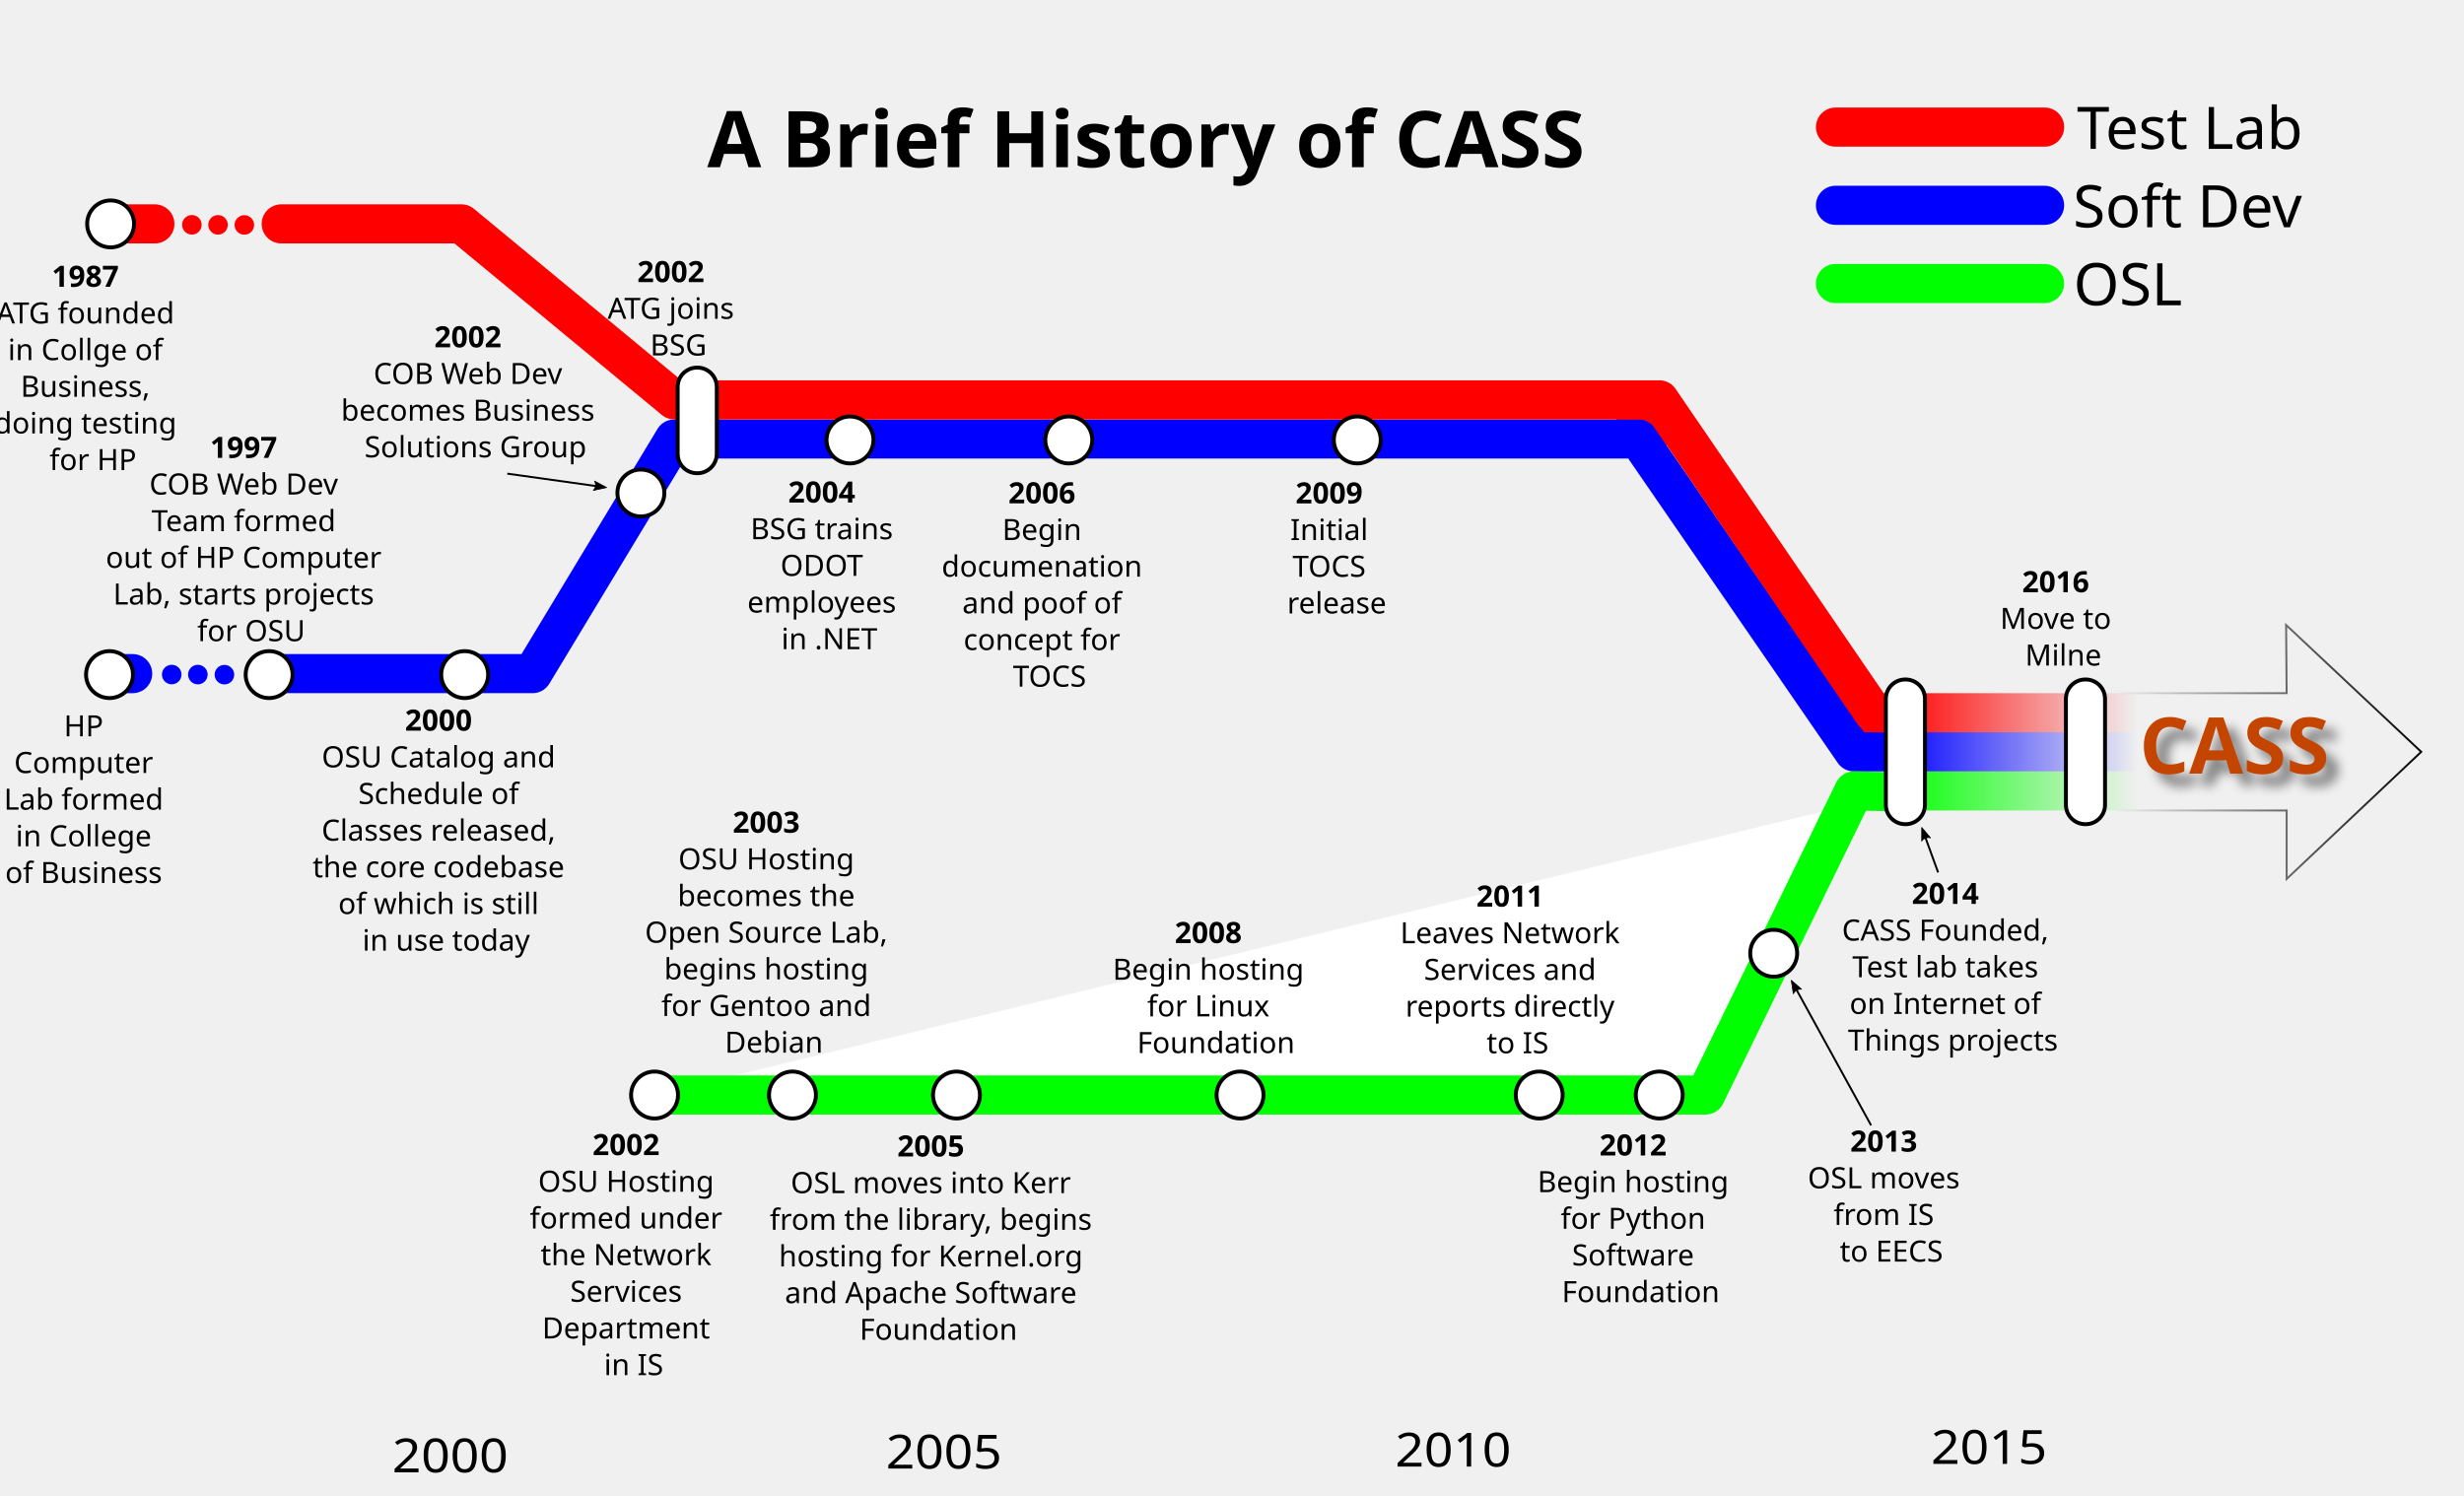
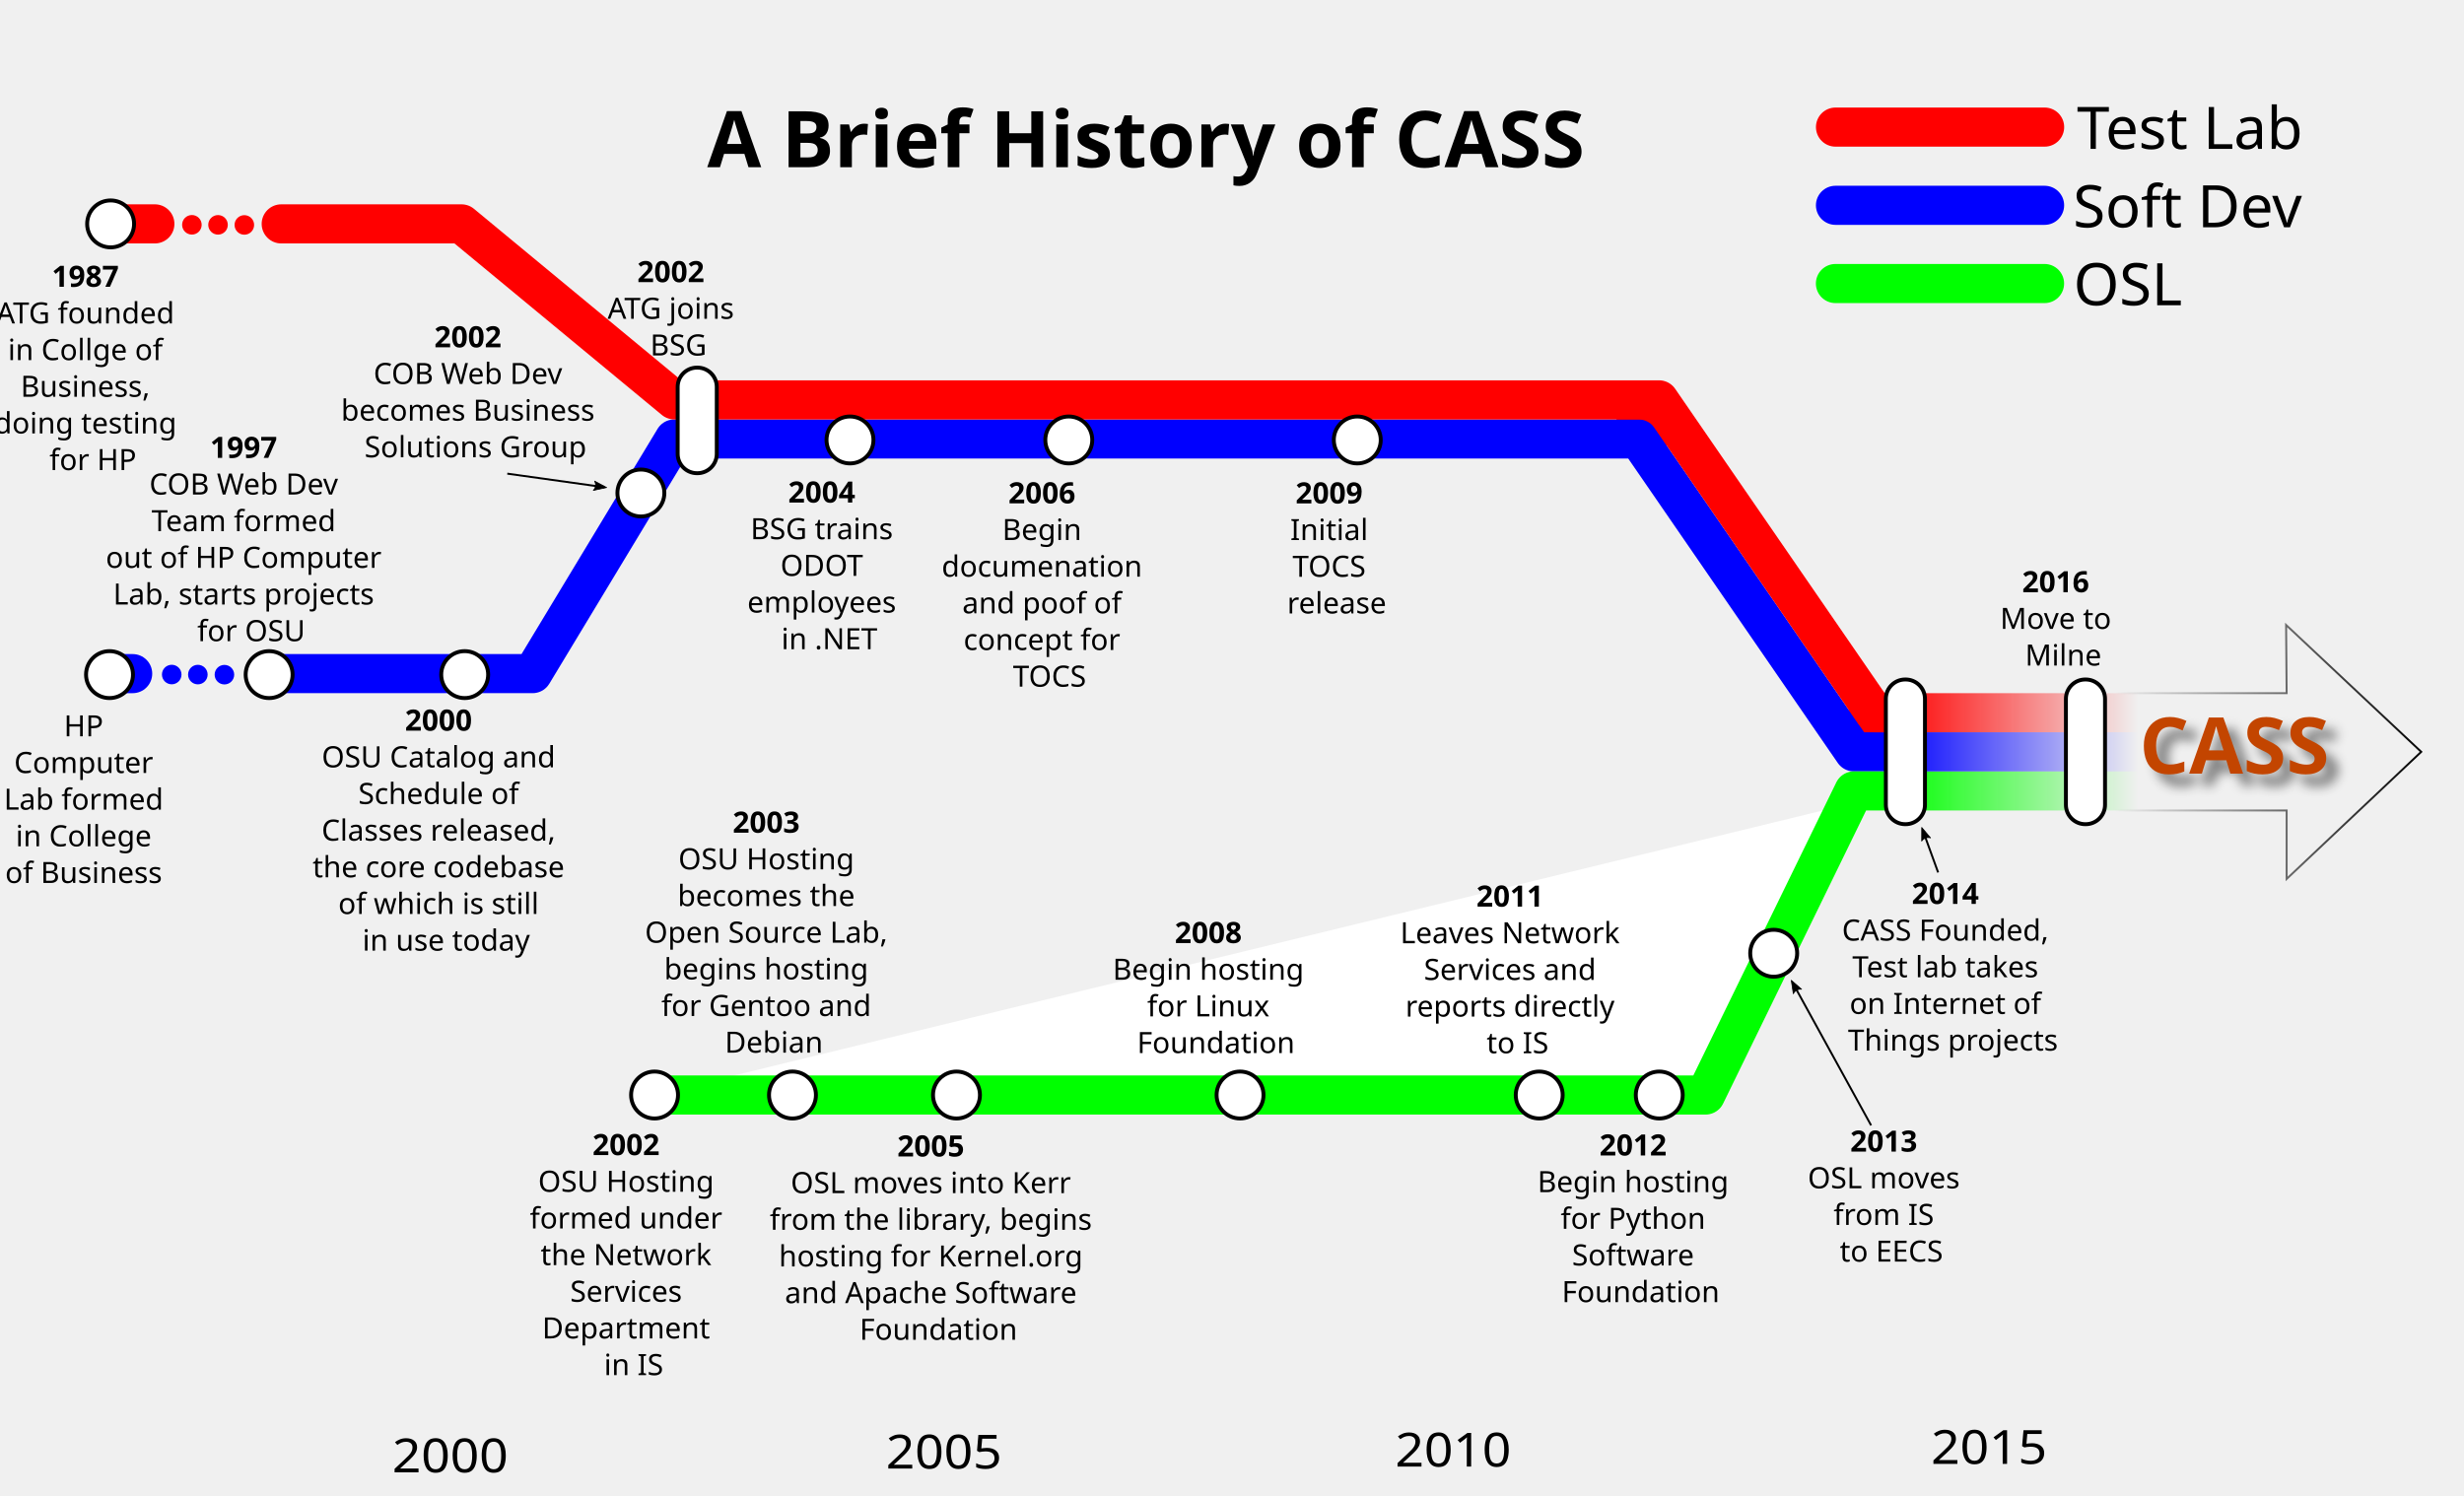
<svg xmlns="http://www.w3.org/2000/svg" xmlns:ns1="http://www.openswatchbook.org/uri/2009/osb" xmlns:xlink="http://www.w3.org/1999/xlink" width="1260" height="765" viewBox="0 0 1260 765" id="svg4152" version="1.1">
  <defs id="defs4154">
    <marker orient="auto" refY="0.0" refX="0.0" id="marker5570" style="overflow:visible;">
      <path id="path5572" style="fill-rule:evenodd;stroke-width:0.625;stroke-linejoin:round;stroke:#000000;stroke-opacity:1;fill:#000000;fill-opacity:1" d="M 8.719,4.034 L -2.207,0.016 L 8.719,-4.002 C 6.973,-1.63 6.983,1.616 8.719,4.034 z " transform="scale(0.6) rotate(180) translate(0,0)" />
    </marker>
    <marker orient="auto" refY="0.0" refX="0.0" id="marker4626" style="overflow:visible;">
      <path id="path4397" style="fill-rule:evenodd;stroke-width:0.625;stroke-linejoin:round;stroke:#000000;stroke-opacity:1;fill:#000000;fill-opacity:1" d="M 8.719,4.034 L -2.207,0.016 L 8.719,-4.002 C 6.973,-1.63 6.983,1.616 8.719,4.034 z " transform="scale(0.6) rotate(180) translate(0,0)" />
    </marker>
    <marker orient="auto" refY="0.0" refX="0.0" id="Arrow2Mend" style="overflow:visible;">
      <path id="path5809" style="fill-rule:evenodd;stroke-width:0.625;stroke-linejoin:round;stroke:#000000;stroke-opacity:1;fill:#000000;fill-opacity:1" d="M 8.719,4.034 L -2.207,0.016 L 8.719,-4.002 C 6.973,-1.63 6.983,1.616 8.719,4.034 z " transform="scale(0.6) rotate(180) translate(0,0)" />
    </marker>
    <marker orient="auto" refY="0.0" refX="0.0" id="Arrow2Mstart" style="overflow:visible">
      <path id="path5806" style="fill-rule:evenodd;stroke-width:0.625;stroke-linejoin:round;stroke:#000000;stroke-opacity:1;fill:#000000;fill-opacity:1" d="M 8.719,4.034 L -2.207,0.016 L 8.719,-4.002 C 6.973,-1.63 6.983,1.616 8.719,4.034 z " transform="scale(0.6) translate(0,0)" />
    </marker>
    <linearGradient id="linearGradient4315" ns1:paint="solid">
      <stop style="stop-color:#ffffff;stop-opacity:1;" offset="0" id="stop4317" />
    </linearGradient>
    <linearGradient id="linearGradient5270">
      <stop style="stop-color:#000000;stop-opacity:1;" offset="0" id="stop5272" />
      <stop style="stop-color:#000000;stop-opacity:0;" offset="1" id="stop5274" />
    </linearGradient>
    <linearGradient id="linearGradient5011">
      <stop style="stop-color:#000000;stop-opacity:1;" offset="0" id="stop5013" />
      <stop style="stop-color:#000000;stop-opacity:0;" offset="1" id="stop5015" />
    </linearGradient>
    <linearGradient id="linearGradient4796">
      <stop style="stop-color:#00ff00;stop-opacity:1;" offset="0" id="stop4798" />
      <stop style="stop-color:#00ff00;stop-opacity:0;" offset="1" id="stop4800" />
    </linearGradient>
    <linearGradient id="linearGradient4788">
      <stop style="stop-color:#0000ff;stop-opacity:1;" offset="0" id="stop4790" />
      <stop style="stop-color:#0000ff;stop-opacity:0;" offset="1" id="stop4792" />
    </linearGradient>
    <linearGradient id="linearGradient4780">
      <stop style="stop-color:#ff0000;stop-opacity:1;" offset="0" id="stop4782" />
      <stop style="stop-color:#ff0000;stop-opacity:0;" offset="1" id="stop4784" />
    </linearGradient>
    <linearGradient xlink:href="#linearGradient4780" id="linearGradient4786" x1="497.004" y1="652.362" x2="899.999" y2="652.362" gradientUnits="userSpaceOnUse" gradientTransform="matrix(0.3154631,0,0,0.9884958,809.5544,7.001632)" />
    <linearGradient xlink:href="#linearGradient4788" id="linearGradient4794" x1="495.812" y1="672.362" x2="900" y2="672.362" gradientUnits="userSpaceOnUse" gradientTransform="matrix(0.3154602,0,0,0.9885047,809.5565,7.225613)" />
    <linearGradient xlink:href="#linearGradient4796" id="linearGradient4802" x1="497.722" y1="692.362" x2="900" y2="692.362" gradientUnits="userSpaceOnUse" gradientTransform="matrix(0.3154602,0,0,0.9885047,809.5565,7.455606)" />
    <filter style="color-interpolation-filters:sRGB" id="filter4937" height="1.93" width="1.26" y="-0.5">
      <feFlood flood-opacity="0.498" flood-color="rgb(0,0,0)" result="flood" id="feFlood4939" />
      <feComposite in="flood" in2="SourceGraphic" operator="in" result="composite1" id="feComposite4941" />
      <feGaussianBlur in="composite1" stdDeviation="3" result="blur" id="feGaussianBlur4943" />
      <feOffset dx="6" dy="6" result="offset" id="feOffset4945" />
      <feComposite in="SourceGraphic" in2="offset" operator="over" result="composite2" id="feComposite4947" />
    </filter>
    <linearGradient xlink:href="#linearGradient5011" id="linearGradient5017" x1="1011.954" y1="666.406" x2="806.514" y2="665.16" gradientUnits="userSpaceOnUse" gradientTransform="matrix(0.7646585,0,0,1,464.7967,7.00423)" />
    <linearGradient xlink:href="#linearGradient5270" id="linearGradient5276" x1="800.918" y1="727.969" x2="873.003" y2="727.969" gradientUnits="userSpaceOnUse" />
    <linearGradient xlink:href="#linearGradient4315" id="linearGradient4319" x1="369.032" y1="769.611" x2="988.075" y2="769.611" gradientUnits="userSpaceOnUse" gradientTransform="translate(-1.980198,0)" />
    <marker orient="auto" refY="0" refX="0" id="Arrow2Mend-3" style="overflow:visible">
      <path id="path5809-3" style="fill:#000000;fill-opacity:1;fill-rule:evenodd;stroke:#000000;stroke-width:0.625;stroke-linejoin:round;stroke-opacity:1" d="M 8.719,4.034 -2.207,0.016 8.719,-4.002 c -1.745,2.372 -1.735,5.617 -6e-7,8.035 z" transform="scale(-0.6,-0.6)" />
    </marker>
    <marker orient="auto" refY="0" refX="0" id="marker4626-7" style="overflow:visible">
      <path id="path4397-9" style="fill:#000000;fill-opacity:1;fill-rule:evenodd;stroke:#000000;stroke-width:0.625;stroke-linejoin:round;stroke-opacity:1" d="M 8.719,4.034 -2.207,0.016 8.719,-4.002 c -1.745,2.372 -1.735,5.617 -6e-7,8.035 z" transform="scale(-0.6,-0.6)" />
    </marker>
  </defs>
  <g id="layer1" transform="translate(0,-287.3622)" style="display:inline">
    <ellipse style="opacity:1;fill:#ff0000;fill-opacity:1;stroke:none;stroke-width:2;stroke-linejoin:miter;stroke-miterlimit:4;stroke-dasharray:none;stroke-opacity:1" id="path4246-7-2" cx="956.436" cy="660.283" rx="15.064" ry="14.569" />
    <ellipse style="opacity:1;fill:#ff0000;fill-opacity:1;stroke:none;stroke-width:2;stroke-linejoin:miter;stroke-miterlimit:4;stroke-dasharray:none;stroke-opacity:1" id="path4246-7-1" cx="841.301" cy="505.12" rx="15.064" ry="14.569" />
    <flowRoot xml:space="preserve" id="flowRoot4865" style="font-style:normal;font-weight:normal;font-size:40px;line-height:125%;font-family:sans-serif;letter-spacing:0px;word-spacing:0px;fill:#000000;fill-opacity:1;stroke:none;stroke-width:1px;stroke-linecap:butt;stroke-linejoin:miter;stroke-opacity:1">
      <flowRegion id="flowRegion4867">
        <rect id="rect4869" width="157.027" height="128.364" x="269.19" y="280.49" />
      </flowRegion>
      <flowPara id="flowPara4871" />
    </flowRoot>
  </g>
  <g id="layer8" style="display:inline">
    <path transform="translate(0,-287.3622)" style="fill:none;fill-rule:evenodd;stroke:url(#linearGradient4802);stroke-width:20;stroke-linecap:butt;stroke-linejoin:miter;stroke-miterlimit:4;stroke-dasharray:none;stroke-opacity:1" d="m 974.346,691.859 119.125,0" id="path4704" />
    <path transform="translate(0,-287.3622)" style="fill:none;fill-rule:evenodd;stroke:url(#linearGradient4786);stroke-width:20;stroke-linecap:butt;stroke-linejoin:miter;stroke-miterlimit:4;stroke-dasharray:none;stroke-opacity:1" d="m 1093.471,651.859 26.489,0 -152.027,0" id="path4704-8" />
    <path transform="translate(0,-287.3622)" style="fill:none;fill-rule:evenodd;stroke:url(#linearGradient4794);stroke-width:20;stroke-linecap:butt;stroke-linejoin:miter;stroke-miterlimit:4;stroke-dasharray:none;stroke-opacity:1" d="m 972.754,671.859 61.036,0 59.681,0" id="path4704-9" />
    <text transform="translate(0,-287.3622)" xml:space="preserve" style="font-style:normal;font-variant:normal;font-weight:bold;font-stretch:normal;font-size:40px;line-height:125%;font-family:sans-serif;-inkscape-font-specification:'sans-serif Bold';letter-spacing:0px;word-spacing:0px;writing-mode:lr-tb;fill:#c34500;fill-opacity:1;stroke:#000000;stroke-width:1px;stroke-linecap:butt;stroke-linejoin:miter;stroke-opacity:0;filter:url(#filter4937)" x="1093.975" y="682.994" id="text4873">
      <tspan id="tspan4875" x="1093.975" y="682.994">CASS</tspan>
    </text>
    <path transform="translate(0,-287.3622)" style="fill:none;fill-rule:evenodd;stroke:url(#linearGradient5017);stroke-width:1px;stroke-linecap:butt;stroke-linejoin:miter;stroke-opacity:1" d="m 1073.722,641.859 57.543,0 38.039,0 -0.274,-34.881 69.094,64.881 -68.819,65 0,-35 -95.582,0" id="path5009" />
  </g>
  <g id="layer9" style="display:inline">
    <circle transform="translate(0,-287.3622)" style="opacity:1;fill:#ff0000;fill-opacity:1;stroke:none;stroke-width:20;stroke-linejoin:miter;stroke-miterlimit:4;stroke-dasharray:none;stroke-opacity:1" id="path5095" cx="111.489" cy="402.348" r="5" />
    <circle transform="translate(0,-287.3622)" style="opacity:1;fill:#ff0000;fill-opacity:1;stroke:none;stroke-width:20;stroke-linejoin:miter;stroke-miterlimit:4;stroke-dasharray:none;stroke-opacity:1" id="path5095-1" cx="124.947" cy="402.397" r="5" />
    <circle transform="translate(0,-287.3622)" style="opacity:1;fill:#ff0000;fill-opacity:1;stroke:none;stroke-width:20;stroke-linejoin:miter;stroke-miterlimit:4;stroke-dasharray:none;stroke-opacity:1" id="path5095-5" cx="98.126" cy="402.329" r="5" />
    <path transform="translate(0,-287.3622)" style="fill:none;fill-rule:evenodd;stroke:#ff0000;stroke-width:20;stroke-linecap:round;stroke-linejoin:miter;stroke-miterlimit:4;stroke-dasharray:none;stroke-opacity:1" d="m 79.188,401.857 -21.634,0" id="path5118" />
    <path transform="translate(0,-287.3622)" style="fill:none;fill-rule:evenodd;stroke:#0000ff;stroke-width:20;stroke-linecap:round;stroke-linejoin:miter;stroke-miterlimit:4;stroke-dasharray:none;stroke-opacity:1" d="m 67.842,631.862 -10.634,0" id="path5118-7" />
    <circle transform="translate(0,-287.3622)" style="opacity:1;fill:#0000ff;fill-opacity:1;stroke:none;stroke-width:20;stroke-linejoin:miter;stroke-miterlimit:4;stroke-dasharray:none;stroke-opacity:1" id="path5095-4" cx="101.176" cy="632.348" r="5" />
    <circle transform="translate(0,-287.3622)" style="opacity:1;fill:#0000ff;fill-opacity:1;stroke:none;stroke-width:20;stroke-linejoin:miter;stroke-miterlimit:4;stroke-dasharray:none;stroke-opacity:1" id="path5095-1-0" cx="114.76" cy="632.397" r="5" />
    <circle transform="translate(0,-287.3622)" style="opacity:1;fill:#0000ff;fill-opacity:1;stroke:none;stroke-width:20;stroke-linejoin:miter;stroke-miterlimit:4;stroke-dasharray:none;stroke-opacity:1" id="path5095-5-41" cx="87.814" cy="632.329" r="5" />
  </g>
  <g id="layer10">
    <text xml:space="preserve" style="display:inline;font-style:normal;font-variant:normal;font-weight:normal;font-stretch:normal;font-size:25px;line-height:125%;font-family:sans-serif;-inkscape-font-specification:'sans-serif, Normal';text-align:start;letter-spacing:0px;word-spacing:0px;writing-mode:lr-tb;text-anchor:start;fill:#000000;fill-opacity:1;stroke:none;stroke-width:1px;stroke-linecap:butt;stroke-linejoin:miter;stroke-opacity:1" x="951.234" y="1075.412" id="text5022-9" transform="matrix(1.038055,0,0,0.9633397,0,-287.3622)">
      <tspan id="tspan5318" x="951.234" y="1075.412">2015</tspan>
    </text>
    <text xml:space="preserve" style="display:inline;font-style:normal;font-variant:normal;font-weight:normal;font-stretch:normal;font-size:25px;line-height:125%;font-family:sans-serif;-inkscape-font-specification:'sans-serif, Normal';text-align:start;letter-spacing:0px;word-spacing:0px;writing-mode:lr-tb;text-anchor:start;fill:#000000;fill-opacity:1;stroke:none;stroke-width:1px;stroke-linecap:butt;stroke-linejoin:miter;stroke-opacity:1" x="687.245" y="1076.852" id="text5022-9-3" transform="matrix(1.038055,0,0,0.9633397,0,-287.3622)">
      <tspan id="tspan5356" x="687.245" y="1076.852">2010</tspan>
    </text>
    <text xml:space="preserve" style="display:inline;font-style:normal;font-variant:normal;font-weight:normal;font-stretch:normal;font-size:25px;line-height:125%;font-family:sans-serif;-inkscape-font-specification:'sans-serif, Normal';text-align:start;letter-spacing:0px;word-spacing:0px;writing-mode:lr-tb;text-anchor:start;fill:#000000;fill-opacity:1;stroke:none;stroke-width:1px;stroke-linecap:butt;stroke-linejoin:miter;stroke-opacity:1" x="436.395" y="1077.9" id="text5022-9-3-2" transform="matrix(1.038055,0,0,0.9633397,0,-287.3622)">
      <tspan id="tspan5358" x="436.395" y="1077.9">2005</tspan>
    </text>
    <text xml:space="preserve" style="display:inline;font-style:normal;font-variant:normal;font-weight:normal;font-stretch:normal;font-size:25px;line-height:125%;font-family:sans-serif;-inkscape-font-specification:'sans-serif, Normal';text-align:start;letter-spacing:0px;word-spacing:0px;writing-mode:lr-tb;text-anchor:start;fill:#000000;fill-opacity:1;stroke:none;stroke-width:1px;stroke-linecap:butt;stroke-linejoin:miter;stroke-opacity:1" x="193.176" y="1079.915" id="text5022-9-3-6" transform="matrix(1.038055,0,0,0.9633397,0,-287.3622)">
      <tspan id="tspan5376" x="193.176" y="1079.915">2000</tspan>
    </text>
  </g>
  <g id="layer4" style="display:inline">
    <path transform="translate(0,-287.3622)" style="fill:none;fill-rule:evenodd;stroke:#0000ff;stroke-width:20;stroke-linecap:butt;stroke-linejoin:round;stroke-miterlimit:4;stroke-dasharray:none;stroke-opacity:1" d="m 972.233,671.859 -24.233,0 -110.137,-160 -493.055,0 -72.475,120 -137.089,0" id="path4809-6" />
-     <path transform="translate(0,-287.3622)" style="fill:none;fill-opacity:1;fill-rule:evenodd;stroke:#ff0000;stroke-width:20;stroke-linecap:round;stroke-linejoin:round;stroke-miterlimit:4;stroke-dasharray:none;stroke-opacity:1" d="m 969.263,651.859 -11.292,0 -109.42,-160 -503.743,0 -108.812,-90 -92.191,0" id="path4809" />
-     <path transform="translate(0,-287.3622)" style="fill:url(#linearGradient4319);fill-opacity:1;fill-rule:evenodd;stroke:#00ff00;stroke-width:20;stroke-linecap:butt;stroke-linejoin:round;stroke-miterlimit:4;stroke-dasharray:none;stroke-opacity:1" d="M 973.223,692.362 948,691.859 872.149,847.362 l -537.77,0" id="path4809-6-2" />
+     <path transform="translate(0,-287.3622)" style="fill:none;fill-opacity:1;fill-rule:evenodd;stroke:#ff0000;stroke-width:20;stroke-linecap:round;stroke-linejoin:round;stroke-miterlimit:4;stroke-dasharray:none;stroke-opacity:1" d="m 969.263,651.859 -10.762,0 -110.138,-160 -503.555,0 -108.812,-90 -92.191,0" id="path4809" />
+     <path transform="translate(0,-287.3622)" style="fill:url(#linearGradient4319);fill-opacity:1;fill-rule:evenodd;stroke:#00ff00;stroke-width:20;stroke-linecap:butt;stroke-linejoin:round;stroke-miterlimit:4;stroke-dasharray:none;stroke-opacity:1" d="M 973.223,691.862 948,691.859 872.149,847.362 l -537.77,0" id="path4809-6-2" />
  </g>
  <g id="layer7" style="display:inline">
    <path transform="translate(0,-287.3622)" style="fill:none;fill-rule:evenodd;stroke:#000000;stroke-width:1px;stroke-linecap:butt;stroke-linejoin:miter;stroke-opacity:1;marker-end:url(#marker4626)" d="m 991.089,733.55 -7.921,-21.782" id="path5651" />
    <path transform="translate(0,-287.3622)" style="fill:none;fill-rule:evenodd;stroke:#000000;stroke-width:1px;stroke-linecap:butt;stroke-linejoin:miter;stroke-opacity:1;marker-end:url(#Arrow2Mend)" d="m 259.406,529.59 49.505,6.931" id="path5776" />
    <path transform="translate(0,-287.3622)" style="fill:none;fill-rule:evenodd;stroke:#000000;stroke-width:1px;stroke-linecap:butt;stroke-linejoin:miter;stroke-opacity:1;marker-end:url(#marker4626-7)" d="M 956.813,862.882 916.642,789.85" id="path5651-6" />
  </g>
  <g id="layer6" style="display:inline">
    <text transform="translate(0,-287.3622)" xml:space="preserve" style="font-style:normal;font-variant:normal;font-weight:normal;font-stretch:normal;font-size:15px;line-height:125%;font-family:sans-serif;-inkscape-font-specification:'sans-serif, Normal';text-align:center;letter-spacing:0px;word-spacing:0px;writing-mode:lr-tb;text-anchor:middle;fill:#000000;fill-opacity:1;stroke:none;stroke-width:1px;stroke-linecap:butt;stroke-linejoin:miter;stroke-opacity:1" x="333.8" y="878.098" id="text5375">
      <tspan id="tspan5458" x="333.8" y="878.098" style="font-weight:bold">2002</tspan>
      <tspan id="tspan5460" x="333.8" y="896.848">OSU Hosting</tspan>
      <tspan id="tspan5462" x="333.8" y="915.598">formed under</tspan>
      <tspan id="tspan5464" x="333.8" y="934.348">the Network</tspan>
      <tspan x="333.8" y="953.098" id="tspan5592">Services</tspan>
      <tspan id="tspan5466" x="333.8" y="971.848">Department</tspan>
      <tspan x="333.8" y="990.598" id="tspan5594">in IS</tspan>
    </text>
    <text transform="translate(0,-287.3622)" xml:space="preserve" style="font-style:normal;font-variant:normal;font-weight:normal;font-stretch:normal;font-size:15px;line-height:125%;font-family:sans-serif;-inkscape-font-specification:'sans-serif, Normal';text-align:center;letter-spacing:0px;word-spacing:0px;writing-mode:lr-tb;text-anchor:middle;fill:#000000;fill-opacity:1;stroke:none;stroke-width:1px;stroke-linecap:butt;stroke-linejoin:miter;stroke-opacity:1" x="138.243" y="521.506" id="text5375-4-6">
      <tspan id="tspan5536" style="font-weight:bold" x="138.243" y="521.506">1997</tspan>
      <tspan id="tspan5546" x="138.243" y="540.256">COB Web Dev</tspan>
      <tspan x="138.243" y="559.006" id="tspan4860">Team formed</tspan>
      <tspan x="138.243" y="577.756" id="tspan4862">out of HP Computer</tspan>
      <tspan x="138.243" y="596.506" id="tspan4864">Lab, starts projects</tspan>
      <tspan x="138.243" y="615.256" id="tspan4866">for OSU</tspan>
    </text>
    <text transform="translate(0,-287.3622)" xml:space="preserve" style="font-style:normal;font-variant:normal;font-weight:normal;font-stretch:normal;font-size:15px;line-height:125%;font-family:sans-serif;-inkscape-font-specification:'sans-serif, Normal';text-align:center;letter-spacing:0px;word-spacing:0px;writing-mode:lr-tb;text-anchor:middle;fill:#000000;fill-opacity:1;stroke:none;stroke-width:1px;stroke-linecap:butt;stroke-linejoin:miter;stroke-opacity:1" x="252.906" y="464.976" id="text5375-4-6-5">
      <tspan id="tspan5444" style="font-weight:bold" x="252.906" y="464.976">2002</tspan>
      <tspan id="tspan5446" x="252.906" y="483.726">COB Web Dev</tspan>
      <tspan id="tspan5448" x="252.906" y="502.476">becomes Business</tspan>
      <tspan id="tspan5456" x="252.906" y="521.226">Solutions Group</tspan>
    </text>
    <text transform="translate(0,-287.3622)" xml:space="preserve" style="font-style:normal;font-variant:normal;font-weight:normal;font-stretch:normal;font-size:15px;line-height:125%;font-family:sans-serif;-inkscape-font-specification:'sans-serif, Normal';text-align:center;letter-spacing:0px;word-spacing:0px;writing-mode:lr-tb;text-anchor:middle;fill:#000000;fill-opacity:1;stroke:none;stroke-width:1px;stroke-linecap:butt;stroke-linejoin:miter;stroke-opacity:1" x="433.86" y="544.369" id="text5375-4-6-5-4">
      <tspan id="tspan5418" style="font-weight:bold" x="433.86" y="544.369">2004</tspan>
      <tspan x="433.86" y="563.119" id="tspan4886">BSG trains</tspan>
      <tspan x="433.86" y="581.869" id="tspan5237">ODOT</tspan>
      <tspan x="433.86" y="600.619" id="tspan5239">employees</tspan>
      <tspan x="433.86" y="619.369" id="tspan5241">in .NET</tspan>
    </text>
    <text transform="translate(0,-287.3622)" xml:space="preserve" style="font-style:normal;font-variant:normal;font-weight:normal;font-stretch:normal;font-size:15px;line-height:125%;font-family:sans-serif;-inkscape-font-specification:'sans-serif, Normal';text-align:center;letter-spacing:0px;word-spacing:0px;writing-mode:lr-tb;text-anchor:middle;fill:#000000;fill-opacity:1;stroke:none;stroke-width:1px;stroke-linecap:butt;stroke-linejoin:miter;stroke-opacity:1" x="1064.853" y="590.225" id="text5375-4-6-4-0">
      <tspan id="tspan5412" style="font-weight:bold" x="1064.853" y="590.225">2016</tspan>
      <tspan id="tspan5414" x="1064.853" y="608.975">Move to</tspan>
      <tspan id="tspan5416" x="1064.853" y="627.725">Milne</tspan>
    </text>
    <text transform="translate(0,-287.3622)" xml:space="preserve" style="font-style:normal;font-variant:normal;font-weight:normal;font-stretch:normal;font-size:15px;line-height:125%;font-family:sans-serif;-inkscape-font-specification:'sans-serif, Normal';text-align:center;letter-spacing:0px;word-spacing:0px;writing-mode:lr-tb;text-anchor:middle;fill:#000000;fill-opacity:1;stroke:none;stroke-width:1px;stroke-linecap:butt;stroke-linejoin:miter;stroke-opacity:1" x="1008.418" y="749.631" id="text5375-4-6-4-6">
      <tspan id="tspan5402" style="font-weight:bold" x="1008.418" y="749.631">2014</tspan>
      <tspan id="tspan5404" x="1008.418" y="768.381">CASS Founded,</tspan>
      <tspan id="tspan5406" x="1008.418" y="787.131">Test lab takes</tspan>
      <tspan id="tspan5408" x="1008.418" y="805.881">on Internet of</tspan>
      <tspan id="tspan5410" x="1008.418" y="824.631">Things projects</tspan>
    </text>
    <text transform="translate(0,-287.3622)" xml:space="preserve" style="font-style:normal;font-variant:normal;font-weight:normal;font-stretch:normal;font-size:15px;line-height:125%;font-family:sans-serif;-inkscape-font-specification:'sans-serif, Normal';text-align:center;letter-spacing:0px;word-spacing:0px;writing-mode:lr-tb;text-anchor:middle;fill:#000000;fill-opacity:1;stroke:none;stroke-width:1px;stroke-linecap:butt;stroke-linejoin:miter;stroke-opacity:1" x="57.284" y="434.018" id="text5375-4-6-4-00">
      <tspan id="tspan4371" style="font-weight:bold" x="57.284" y="434.018">1987</tspan>
      <tspan id="tspan4375" x="57.284" y="452.768">ATG founded</tspan>
      <tspan x="57.284" y="471.518" id="tspan4378">in Collge of</tspan>
      <tspan x="57.284" y="490.268" id="tspan4390">Business,</tspan>
      <tspan id="tspan4377" x="57.284" y="509.018">doing testing</tspan>
      <tspan id="tspan4379" x="57.284" y="527.768">for HP</tspan>
    </text>
    <text transform="translate(0,-287.3622)" xml:space="preserve" style="font-style:normal;font-variant:normal;font-weight:normal;font-stretch:normal;font-size:15px;line-height:125%;font-family:sans-serif;-inkscape-font-specification:'sans-serif, Normal';text-align:center;letter-spacing:0px;word-spacing:0px;writing-mode:lr-tb;text-anchor:middle;fill:#000000;fill-opacity:1;stroke:none;stroke-width:1px;stroke-linecap:butt;stroke-linejoin:miter;stroke-opacity:1" x="56.418" y="663.925" id="text5375-4-6-4-00-9">
      <tspan id="tspan4496" x="56.418" y="663.925">HP</tspan>
      <tspan id="tspan4498" x="56.418" y="682.675">Computer</tspan>
      <tspan id="tspan4500" x="56.418" y="701.425">Lab formed</tspan>
      <tspan id="tspan4502" x="56.418" y="720.175">in College</tspan>
      <tspan id="tspan4504" x="56.418" y="738.925">of Business</tspan>
      <tspan id="tspan4506" x="56.418" y="757.675" />
    </text>
    <text transform="translate(0,-287.3622)" xml:space="preserve" style="font-style:normal;font-variant:normal;font-weight:bold;font-stretch:normal;font-size:15px;line-height:125%;font-family:sans-serif;-inkscape-font-specification:'sans-serif, Bold';text-align:center;letter-spacing:0px;word-spacing:0px;writing-mode:lr-tb;text-anchor:middle;fill:#000000;fill-opacity:1;stroke:none;stroke-width:1px;stroke-linecap:butt;stroke-linejoin:miter;stroke-opacity:1" x="405.495" y="713.209" id="text5375-4">
      <tspan id="tspan4344" x="405.495" y="713.209">2003</tspan>
      <tspan id="tspan4346" style="font-weight:normal" x="405.495" y="731.959">OSU Hosting</tspan>
      <tspan id="tspan4348" style="font-weight:normal" x="405.495" y="750.709">becomes the</tspan>
      <tspan id="tspan4350" style="font-weight:normal" x="405.495" y="769.459">Open Source Lab,</tspan>
      <tspan id="tspan4352" style="font-weight:normal" x="405.495" y="788.209">begins hosting</tspan>
      <tspan id="tspan4354" style="font-weight:normal" x="405.495" y="806.959">for Gentoo and</tspan>
      <tspan id="tspan4356" style="font-weight:normal" x="405.495" y="825.709">Debian</tspan>
    </text>
    <text transform="translate(0,-287.3622)" xml:space="preserve" style="font-style:normal;font-variant:normal;font-weight:normal;font-stretch:normal;font-size:15px;line-height:125%;font-family:sans-serif;-inkscape-font-specification:'sans-serif, Normal';text-align:center;letter-spacing:0px;word-spacing:0px;writing-mode:lr-tb;text-anchor:middle;fill:#000000;fill-opacity:1;stroke:none;stroke-width:1px;stroke-linecap:butt;stroke-linejoin:miter;stroke-opacity:1" x="237.906" y="661.026" id="text5375-4-6-5-4-5">
      <tspan id="tspan5418-3" style="font-weight:bold" x="237.906" y="661.026">2000</tspan>
      <tspan id="tspan5420-4" x="237.906" y="679.776">OSU Catalog and</tspan>
      <tspan id="tspan5422-9" x="237.906" y="698.526">Schedule of</tspan>
      <tspan id="tspan5428-3" x="237.906" y="717.276">Classes released,</tspan>
      <tspan x="237.906" y="736.026" id="tspan4873">the core codebase</tspan>
      <tspan x="237.906" y="754.776" id="tspan4878">of which is still</tspan>
      <tspan x="237.906" y="773.526" id="tspan4882">in use today</tspan>
    </text>
    <text transform="translate(0,-287.3622)" xml:space="preserve" style="font-style:normal;font-variant:normal;font-weight:bold;font-stretch:normal;font-size:15px;line-height:125%;font-family:sans-serif;-inkscape-font-specification:'sans-serif, Bold';text-align:center;letter-spacing:0px;word-spacing:0px;writing-mode:lr-tb;text-anchor:middle;fill:#000000;fill-opacity:1;stroke:none;stroke-width:1px;stroke-linecap:butt;stroke-linejoin:miter;stroke-opacity:1" x="489.649" y="878.79" id="text5375-4-69">
      <tspan id="tspan4309-3" x="489.649" y="878.79" style="font-style:normal;font-variant:normal;font-weight:bold;font-stretch:normal;font-size:15px;line-height:125%;font-family:sans-serif;-inkscape-font-specification:'sans-serif, Bold';text-align:center;writing-mode:lr-tb;text-anchor:middle">2005</tspan>
      <tspan x="489.649" y="897.54" style="font-weight:normal" id="tspan5185">OSL moves into Kerr</tspan>
      <tspan x="489.649" y="916.29" style="font-weight:normal" id="tspan5179">from the library, begins</tspan>
      <tspan x="489.649" y="935.04" style="font-weight:normal" id="tspan5195">hosting for Kernel.org</tspan>
      <tspan x="489.649" y="953.79" style="font-weight:normal" id="tspan5584">and Apache Software</tspan>
      <tspan x="489.649" y="972.54" style="font-weight:normal" id="tspan5586">Foundation</tspan>
    </text>
    <text transform="translate(0,-287.3622)" xml:space="preserve" style="font-style:normal;font-variant:normal;font-weight:bold;font-stretch:normal;font-size:15px;line-height:125%;font-family:sans-serif;-inkscape-font-specification:'sans-serif, Bold';text-align:center;letter-spacing:0px;word-spacing:0px;writing-mode:lr-tb;text-anchor:middle;fill:#000000;fill-opacity:1;stroke:none;stroke-width:1px;stroke-linecap:butt;stroke-linejoin:miter;stroke-opacity:1" x="631.546" y="769.642" id="text5375-4-69-1">
      <tspan id="tspan4309-3-1" x="631.546" y="769.642" style="font-style:normal;font-variant:normal;font-weight:bold;font-stretch:normal;font-size:15px;line-height:125%;font-family:sans-serif;-inkscape-font-specification:'sans-serif, Bold';text-align:center;writing-mode:lr-tb;text-anchor:middle">2008</tspan>
      <tspan id="tspan4313-8-4" x="631.546" y="788.392" style="font-weight:normal">Begin hosting</tspan>
      <tspan x="631.546" y="807.142" style="font-weight:normal" id="tspan5586-4">for Linux</tspan>
      <tspan x="631.546" y="825.892" style="font-weight:normal" id="tspan5649">Foundation</tspan>
    </text>
    <text transform="translate(0,-287.3622)" xml:space="preserve" style="font-style:normal;font-variant:normal;font-weight:bold;font-stretch:normal;font-size:15px;line-height:125%;font-family:sans-serif;-inkscape-font-specification:'sans-serif, Bold';text-align:center;letter-spacing:0px;word-spacing:0px;writing-mode:lr-tb;text-anchor:middle;fill:#000000;fill-opacity:1;stroke:none;stroke-width:1px;stroke-linecap:butt;stroke-linejoin:miter;stroke-opacity:1" x="848.743" y="878.279" id="text5375-4-69-1-1">
      <tspan id="tspan4309-3-1-8" x="848.743" y="878.279" style="font-style:normal;font-variant:normal;font-weight:bold;font-stretch:normal;font-size:15px;line-height:125%;font-family:sans-serif;-inkscape-font-specification:'sans-serif, Bold';text-align:center;writing-mode:lr-tb;text-anchor:middle">2012</tspan>
      <tspan id="tspan4313-8-4-2" x="848.743" y="897.029" style="font-weight:normal">Begin hosting</tspan>
      <tspan x="848.743" y="915.779" style="font-weight:normal" id="tspan5649-5">for Python</tspan>
      <tspan x="848.743" y="934.529" style="font-weight:normal" id="tspan5685">Software</tspan>
      <tspan x="848.743" y="953.279" style="font-weight:normal" id="tspan5687">Foundation</tspan>
    </text>
    <text transform="translate(0,-287.3622)" xml:space="preserve" style="font-style:normal;font-variant:normal;font-weight:normal;font-stretch:normal;font-size:15px;line-height:125%;font-family:sans-serif;-inkscape-font-specification:'sans-serif, Normal';text-align:center;letter-spacing:0px;word-spacing:0px;writing-mode:lr-tb;text-anchor:middle;fill:#000000;fill-opacity:1;stroke:none;stroke-width:1px;stroke-linecap:butt;stroke-linejoin:miter;stroke-opacity:1" x="356.686" y="431.648" id="text5375-4-6-5-6">
      <tspan id="tspan5444-4" style="font-weight:bold" x="356.686" y="431.648">2002</tspan>
      <tspan id="tspan5456-5" x="356.686" y="450.398">ATG joins</tspan>
      <tspan x="356.686" y="469.148" id="tspan4836">BSG</tspan>
    </text>
    <text transform="translate(0,-287.3622)" xml:space="preserve" style="font-style:normal;font-variant:normal;font-weight:normal;font-stretch:normal;font-size:15px;line-height:125%;font-family:sans-serif;-inkscape-font-specification:'sans-serif, Normal';text-align:center;letter-spacing:0px;word-spacing:0px;writing-mode:lr-tb;text-anchor:middle;fill:#000000;fill-opacity:1;stroke:none;stroke-width:1px;stroke-linecap:butt;stroke-linejoin:miter;stroke-opacity:1" x="693.323" y="544.82" id="text5375-4-6-5-4-8">
      <tspan id="tspan5418-8" style="font-weight:bold" x="693.323" y="544.82">2009</tspan>
      <tspan x="693.323" y="563.57" id="tspan5519-2">Initial</tspan>
      <tspan x="693.323" y="582.32" id="tspan6091">TOCS</tspan>
      <tspan x="693.323" y="601.07" id="tspan6089">release</tspan>
    </text>
    <text transform="translate(0,-287.3622)" xml:space="preserve" style="font-style:normal;font-variant:normal;font-weight:normal;font-stretch:normal;font-size:15px;line-height:125%;font-family:sans-serif;-inkscape-font-specification:'sans-serif, Normal';text-align:center;letter-spacing:0px;word-spacing:0px;writing-mode:lr-tb;text-anchor:middle;fill:#000000;fill-opacity:1;stroke:none;stroke-width:1px;stroke-linecap:butt;stroke-linejoin:miter;stroke-opacity:1" x="546.458" y="544.773" id="text5375-4-6-5-4-1">
      <tspan id="tspan5418-6" style="font-weight:bold" x="546.458" y="544.773">2006</tspan>
      <tspan x="546.458" y="563.523" id="tspan5241-1">Begin</tspan>
      <tspan x="546.458" y="582.273" id="tspan5519">documenation</tspan>
      <tspan x="546.458" y="601.023" id="tspan5521">and poof of</tspan>
      <tspan x="546.458" y="619.773" id="tspan5523">concept for</tspan>
      <tspan x="546.458" y="638.523" id="tspan5525">TOCS</tspan>
    </text>
    <text transform="translate(0,-287.3622)" xml:space="preserve" style="font-style:normal;font-variant:normal;font-weight:bold;font-stretch:normal;font-size:15px;line-height:125%;font-family:sans-serif;-inkscape-font-specification:'sans-serif, Bold';text-align:center;letter-spacing:0px;word-spacing:0px;writing-mode:lr-tb;text-anchor:middle;fill:#000000;fill-opacity:1;stroke:none;stroke-width:1px;stroke-linecap:butt;stroke-linejoin:miter;stroke-opacity:1" x="785.801" y="751.004" id="text5375-4-69-1-18">
      <tspan id="tspan4309-3-1-4" x="785.801" y="751.004" style="font-style:normal;font-variant:normal;font-weight:bold;font-stretch:normal;font-size:15px;line-height:125%;font-family:sans-serif;-inkscape-font-specification:'sans-serif, Bold';text-align:center;writing-mode:lr-tb;text-anchor:middle">2011</tspan>
      <tspan x="785.801" y="769.754" style="font-weight:normal" id="tspan5649-2">Leaves Network</tspan>
      <tspan x="785.801" y="788.504" style="font-weight:normal" id="tspan5562">Services and</tspan>
      <tspan x="785.801" y="807.254" style="font-weight:normal" id="tspan5564">reports directly</tspan>
      <tspan x="785.801" y="826.004" style="font-weight:normal" id="tspan5566">to IS</tspan>
    </text>
    <text transform="translate(0,-287.3622)" xml:space="preserve" style="font-style:normal;font-variant:normal;font-weight:bold;font-stretch:normal;font-size:15px;line-height:125%;font-family:sans-serif;-inkscape-font-specification:'sans-serif, Bold';text-align:center;letter-spacing:0px;word-spacing:0px;writing-mode:lr-tb;text-anchor:middle;fill:#000000;fill-opacity:1;stroke:none;stroke-width:1px;stroke-linecap:butt;stroke-linejoin:miter;stroke-opacity:1" x="976.945" y="876.311" id="text5375-4-69-1-1-8">
      <tspan id="tspan4309-3-1-8-1" x="976.945" y="876.311" style="font-style:normal;font-variant:normal;font-weight:bold;font-stretch:normal;font-size:15px;line-height:125%;font-family:sans-serif;-inkscape-font-specification:'sans-serif, Bold';text-align:center;writing-mode:lr-tb;text-anchor:middle">2013</tspan>
      <tspan x="976.945" y="895.061" style="font-weight:normal" id="tspan5687-0">OSL moves</tspan>
      <tspan x="976.945" y="913.811" style="font-weight:normal" id="tspan4434">from IS</tspan>
      <tspan x="976.945" y="932.561" style="font-weight:normal" id="tspan4436">to EECS</tspan>
    </text>
  </g>
  <g id="layer5" style="display:inline">
    <rect transform="translate(0,-287.3622)" style="opacity:1;fill:#ffffff;fill-opacity:1;stroke:#000000;stroke-width:2;stroke-linecap:round;stroke-linejoin:miter;stroke-miterlimit:4;stroke-dasharray:none;stroke-opacity:1" id="rect5257-3" width="20" height="74" x="1056.436" y="634.859" ry="9.901" rx="9.901" />
    <circle transform="translate(0,-287.3622)" style="opacity:1;fill:#ffffff;fill-opacity:1;stroke:#000000;stroke-width:2;stroke-linejoin:miter;stroke-miterlimit:4;stroke-dasharray:none;stroke-opacity:1" id="path4246-7-4" cx="334.717" cy="847.362" r="12" />
    <circle transform="translate(0,-287.3622)" style="opacity:1;fill:#ffffff;fill-opacity:1;stroke:#000000;stroke-width:2;stroke-linejoin:miter;stroke-miterlimit:4;stroke-dasharray:none;stroke-opacity:1" id="path4246-7-4-2" cx="405.24" cy="847.362" r="12" />
    <circle transform="translate(0,-287.3622)" style="opacity:1;fill:#ffffff;fill-opacity:1;stroke:#000000;stroke-width:2;stroke-linejoin:miter;stroke-miterlimit:4;stroke-dasharray:none;stroke-opacity:1" id="path4246-7-4-8-6" cx="137.624" cy="632.362" r="12" />
    <circle transform="translate(0,-287.3622)" style="opacity:1;fill:#ffffff;fill-opacity:1;stroke:#000000;stroke-width:2;stroke-linejoin:miter;stroke-miterlimit:4;stroke-dasharray:none;stroke-opacity:1" id="path4246-7-4-8-0" cx="237.624" cy="632.362" r="12" />
    <circle transform="translate(0,-287.3622)" style="opacity:1;fill:#ffffff;fill-opacity:1;stroke:#000000;stroke-width:2;stroke-linejoin:miter;stroke-miterlimit:4;stroke-dasharray:none;stroke-opacity:1" id="path4246-7-4-2-6" cx="489.109" cy="847.362" r="12" />
    <circle transform="translate(0,-287.3622)" style="opacity:1;fill:#ffffff;fill-opacity:1;stroke:#000000;stroke-width:2;stroke-linejoin:miter;stroke-miterlimit:4;stroke-dasharray:none;stroke-opacity:1" id="path4246-7-4-8-0-3" cx="56.564" cy="401.867" r="12" />
    <circle transform="translate(0,-287.3622)" style="opacity:1;fill:#ffffff;fill-opacity:1;stroke:#000000;stroke-width:2;stroke-linejoin:miter;stroke-miterlimit:4;stroke-dasharray:none;stroke-opacity:1" id="path4246-7-4-8-0-3-8" cx="56" cy="632.362" r="12" />
    <rect transform="translate(0,-287.3622)" style="opacity:1;fill:#ffffff;fill-opacity:1;stroke:#000000;stroke-width:2;stroke-linecap:round;stroke-linejoin:miter;stroke-miterlimit:4;stroke-dasharray:none;stroke-opacity:1" id="rect5257" width="20" height="74" x="964.357" y="634.859" ry="9.901" rx="9.901" />
    <rect transform="translate(0,-287.3622)" style="opacity:1;fill:#ffffff;fill-opacity:1;stroke:#000000;stroke-width:2;stroke-linecap:round;stroke-linejoin:miter;stroke-miterlimit:4;stroke-dasharray:none;stroke-opacity:1" id="rect5257-4-5" width="20" height="54" x="346.532" y="475.362" ry="9.901" rx="9.901" />
    <circle transform="translate(0,-287.3622)" style="opacity:1;fill:#ffffff;fill-opacity:1;stroke:#000000;stroke-width:2;stroke-linejoin:miter;stroke-miterlimit:4;stroke-dasharray:none;stroke-opacity:1" id="path4246-7-4-2-6-6" cx="634.117" cy="847.362" r="12" />
    <circle transform="translate(0,-287.3622)" style="opacity:1;fill:#ffffff;fill-opacity:1;stroke:#000000;stroke-width:2;stroke-linejoin:miter;stroke-miterlimit:4;stroke-dasharray:none;stroke-opacity:1" id="path4246-7-4-2-6-6-9" cx="848.486" cy="847.362" r="12" />
    <circle transform="translate(0,-287.3622)" style="opacity:1;fill:#ffffff;fill-opacity:1;stroke:#000000;stroke-width:2;stroke-linejoin:miter;stroke-miterlimit:4;stroke-dasharray:none;stroke-opacity:1" id="path4246-7-4-8-0-4" cx="327.723" cy="539.491" r="12" />
    <circle transform="translate(0,-287.3622)" style="opacity:1;fill:#ffffff;fill-opacity:1;stroke:#000000;stroke-width:2;stroke-linejoin:miter;stroke-miterlimit:4;stroke-dasharray:none;stroke-opacity:1" id="path4246-7-4-8-2" cx="434.653" cy="512.362" r="12" />
    <circle transform="translate(0,-287.3622)" style="opacity:1;fill:#ffffff;fill-opacity:1;stroke:#000000;stroke-width:2;stroke-linejoin:miter;stroke-miterlimit:4;stroke-dasharray:none;stroke-opacity:1" id="path4246-7-4-8-7" cx="694.059" cy="512.362" r="12" />
    <circle transform="translate(0,-287.3622)" style="opacity:1;fill:#ffffff;fill-opacity:1;stroke:#000000;stroke-width:2;stroke-linejoin:miter;stroke-miterlimit:4;stroke-dasharray:none;stroke-opacity:1" id="path4246-7-4-8-2-9" cx="546.535" cy="512.362" r="12" />
    <circle transform="translate(0,-287.3622)" style="opacity:1;fill:#ffffff;fill-opacity:1;stroke:#000000;stroke-width:2;stroke-linejoin:miter;stroke-miterlimit:4;stroke-dasharray:none;stroke-opacity:1" id="path4246-7-4-2-6-6-5" cx="787.099" cy="847.362" r="12" />
    <circle transform="translate(0,-287.3622)" style="opacity:1;fill:#ffffff;fill-opacity:1;stroke:#000000;stroke-width:2;stroke-linejoin:miter;stroke-miterlimit:4;stroke-dasharray:none;stroke-opacity:1" id="path4246-7-4-2-6-6-5-8" cx="907" cy="774.862" r="12" />
  </g>
  <g id="layer2" style="display:inline">
    <path transform="translate(0,-287.3622)" style="fill:none;fill-rule:evenodd;stroke:#ff0000;stroke-width:20;stroke-linecap:round;stroke-linejoin:miter;stroke-miterlimit:4;stroke-dasharray:none;stroke-opacity:1" d="m 938.614,352.361 106.931,0" id="path5732" />
    <text transform="translate(0,-287.3622)" xml:space="preserve" style="font-style:normal;font-weight:normal;font-size:40px;line-height:125%;font-family:sans-serif;letter-spacing:0px;word-spacing:0px;fill:#000000;fill-opacity:1;stroke:none;stroke-width:1px;stroke-linecap:butt;stroke-linejoin:miter;stroke-opacity:1" x="1062.059" y="363.51" id="text5734">
      <tspan id="tspan5738" style="font-style:normal;font-variant:normal;font-weight:normal;font-stretch:normal;font-size:30px;line-height:125%;font-family:sans-serif;-inkscape-font-specification:'sans-serif, Normal';text-align:start;writing-mode:lr-tb;text-anchor:start" x="1062.059" y="363.51">Test Lab</tspan>
    </text>
    <path transform="translate(0,-287.3622)" style="fill:none;fill-rule:evenodd;stroke:#0000ff;stroke-width:20;stroke-linecap:round;stroke-linejoin:miter;stroke-miterlimit:4;stroke-dasharray:none;stroke-opacity:1" d="m 938.597,392.361 106.931,0" id="path5732-0" />
    <text transform="translate(0,-287.3622)" xml:space="preserve" style="font-style:normal;font-weight:normal;font-size:40px;line-height:125%;font-family:sans-serif;letter-spacing:0px;word-spacing:0px;fill:#000000;fill-opacity:1;stroke:none;stroke-width:1px;stroke-linecap:butt;stroke-linejoin:miter;stroke-opacity:1" x="1060.098" y="403.588" id="text5734-4">
      <tspan id="tspan5738-4" style="font-style:normal;font-variant:normal;font-weight:normal;font-stretch:normal;font-size:30px;line-height:125%;font-family:sans-serif;-inkscape-font-specification:'sans-serif, Normal';text-align:start;writing-mode:lr-tb;text-anchor:start" x="1060.098" y="403.588">Soft Dev</tspan>
    </text>
    <path transform="translate(0,-287.3622)" style="fill:none;fill-rule:evenodd;stroke:#00ff00;stroke-width:20;stroke-linecap:round;stroke-linejoin:miter;stroke-miterlimit:4;stroke-dasharray:none;stroke-opacity:1" d="m 938.577,432.361 106.931,0" id="path5732-0-6" />
    <text transform="translate(0,-287.3622)" xml:space="preserve" style="font-style:normal;font-weight:normal;font-size:40px;line-height:125%;font-family:sans-serif;letter-spacing:0px;word-spacing:0px;fill:#000000;fill-opacity:1;stroke:none;stroke-width:1px;stroke-linecap:butt;stroke-linejoin:miter;stroke-opacity:1" x="1060.31" y="443.454" id="text5734-4-7">
      <tspan id="tspan5738-4-0" style="font-style:normal;font-variant:normal;font-weight:normal;font-stretch:normal;font-size:30px;line-height:125%;font-family:sans-serif;-inkscape-font-specification:'sans-serif, Normal';text-align:start;writing-mode:lr-tb;text-anchor:start" x="1060.31" y="443.454">OSL</tspan>
    </text>
  </g>
  <g id="layer3" style="display:inline">
    <text transform="translate(0,-287.3622)" xml:space="preserve" style="font-style:normal;font-variant:normal;font-weight:bold;font-stretch:normal;font-size:40px;line-height:125%;font-family:sans-serif;-inkscape-font-specification:'sans-serif, Bold';text-align:start;letter-spacing:0px;word-spacing:0px;writing-mode:lr-tb;text-anchor:start;fill:#000000;fill-opacity:1;stroke:none;stroke-width:1px;stroke-linecap:butt;stroke-linejoin:miter;stroke-opacity:1" x="361.659" y="372.862" id="text4392">
      <tspan id="tspan4394" x="361.659" y="372.862">A Brief History of CASS</tspan>
    </text>
  </g>
</svg>
